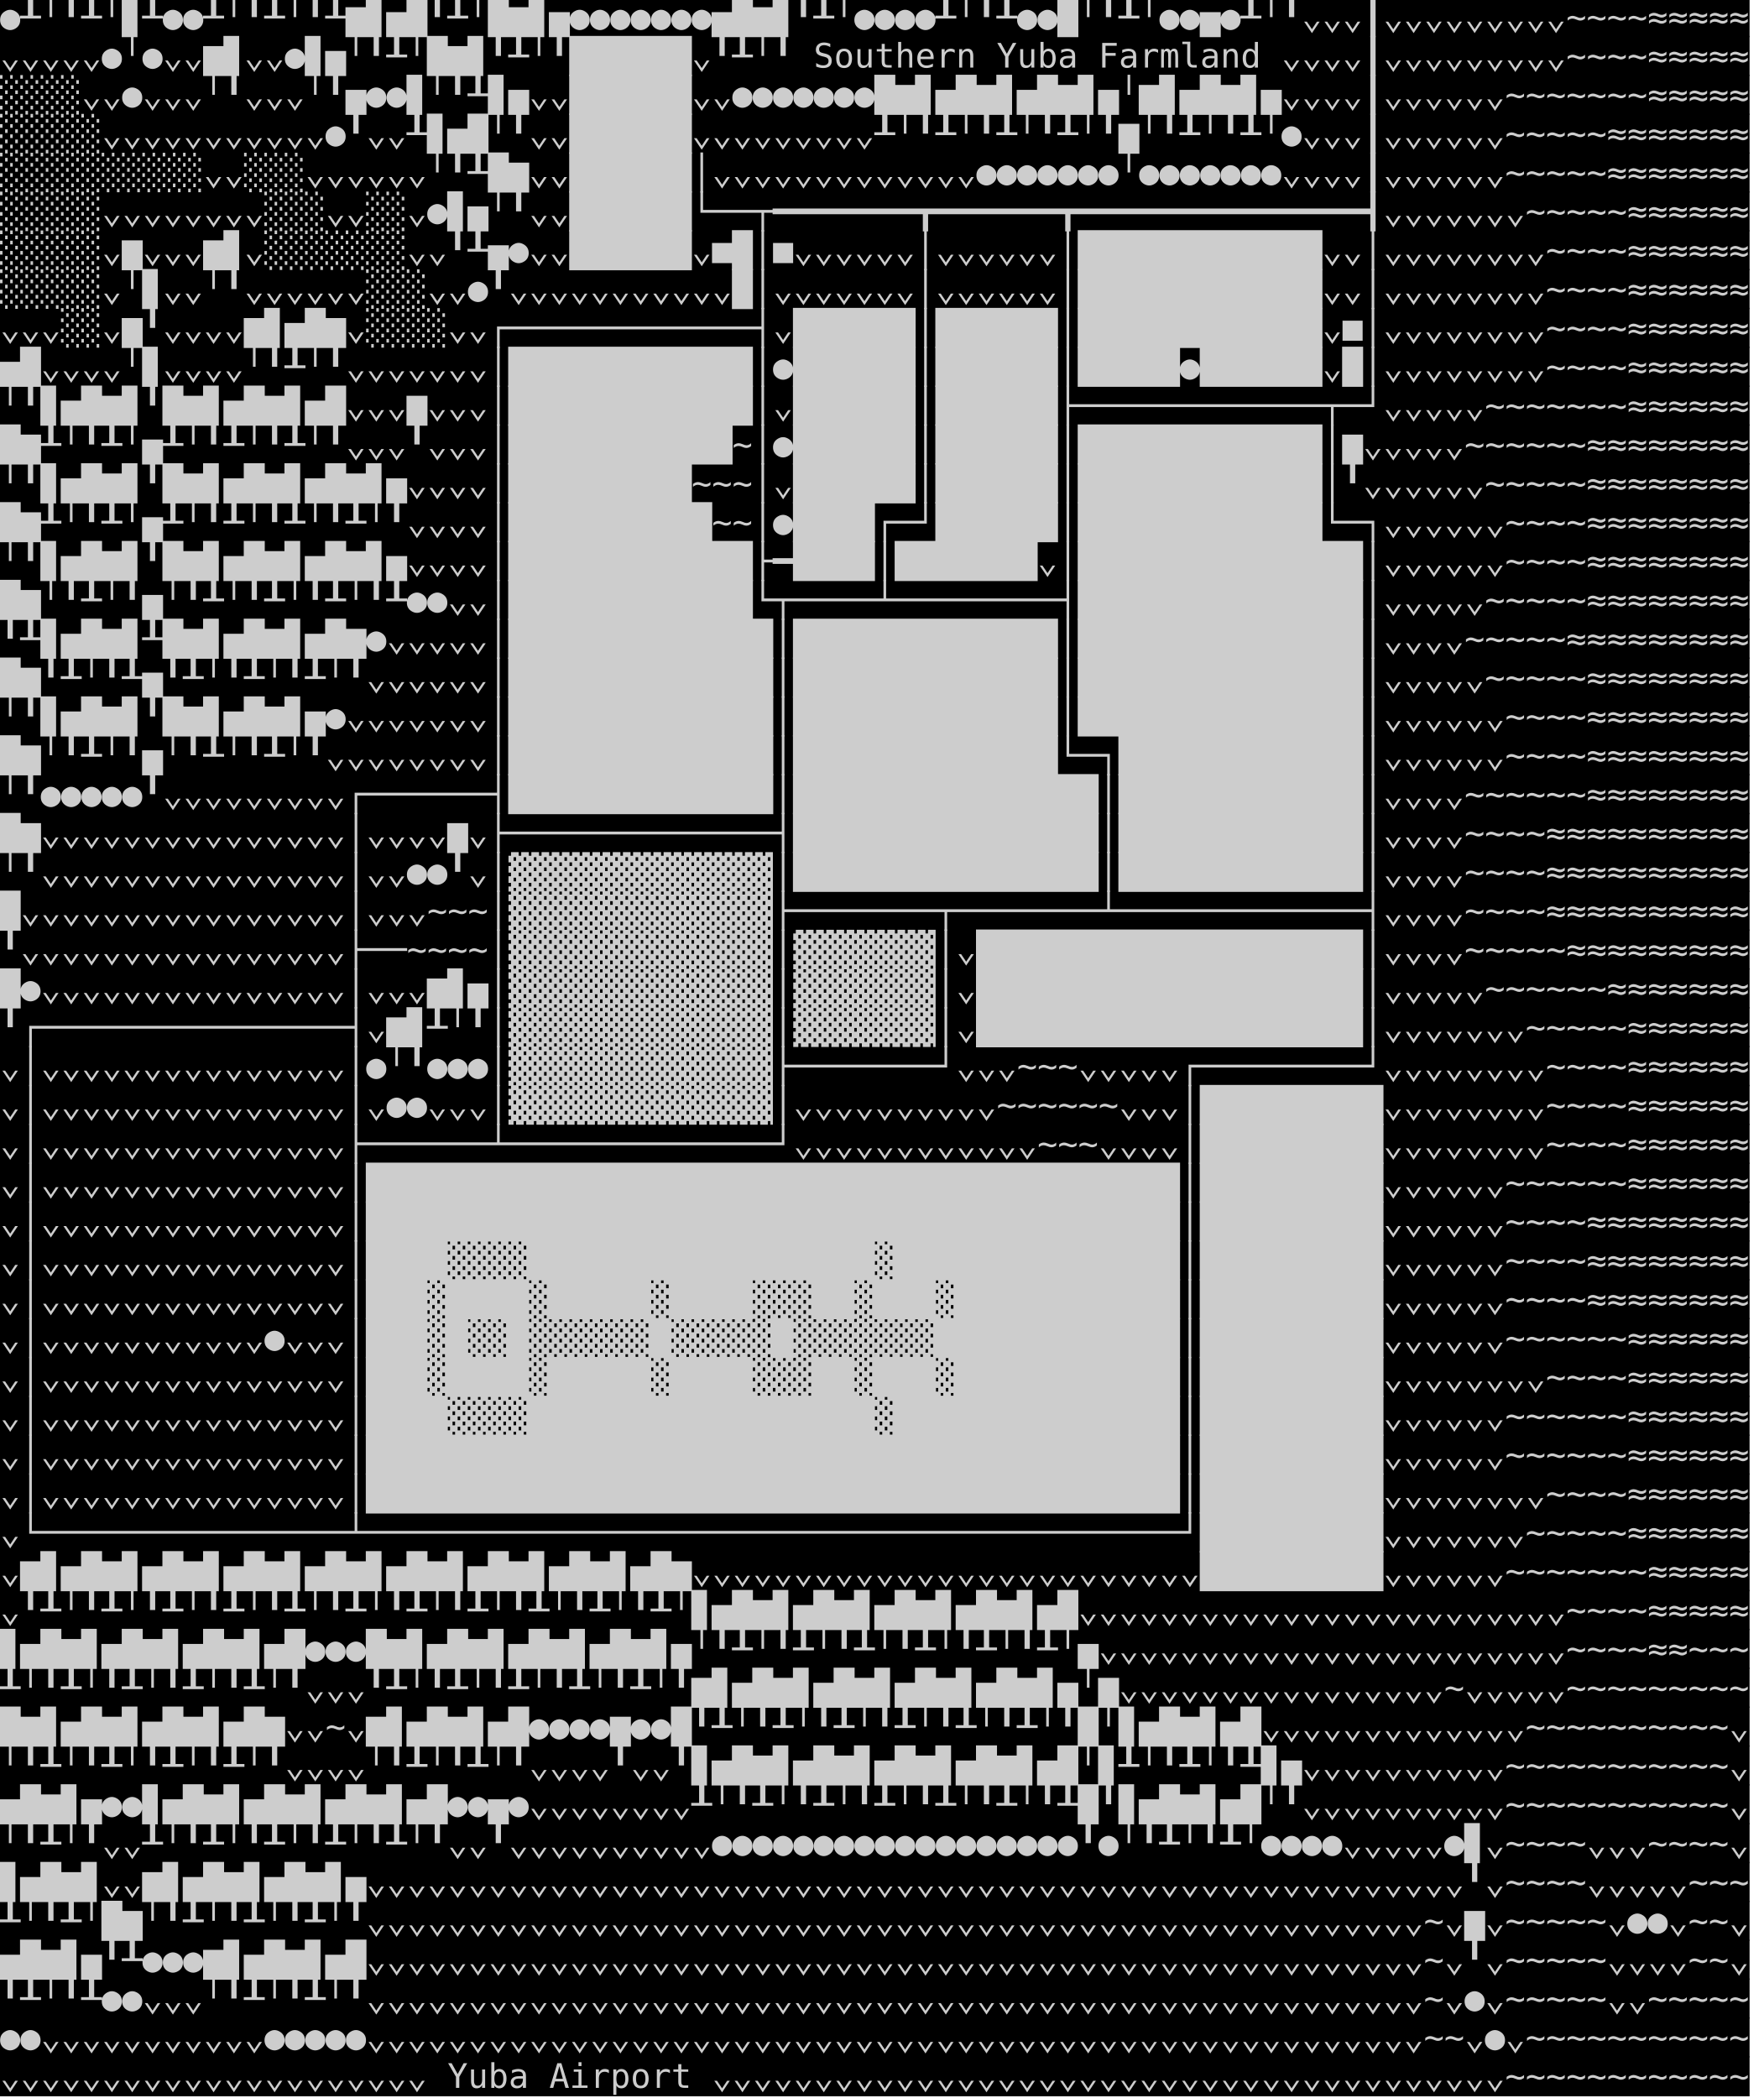
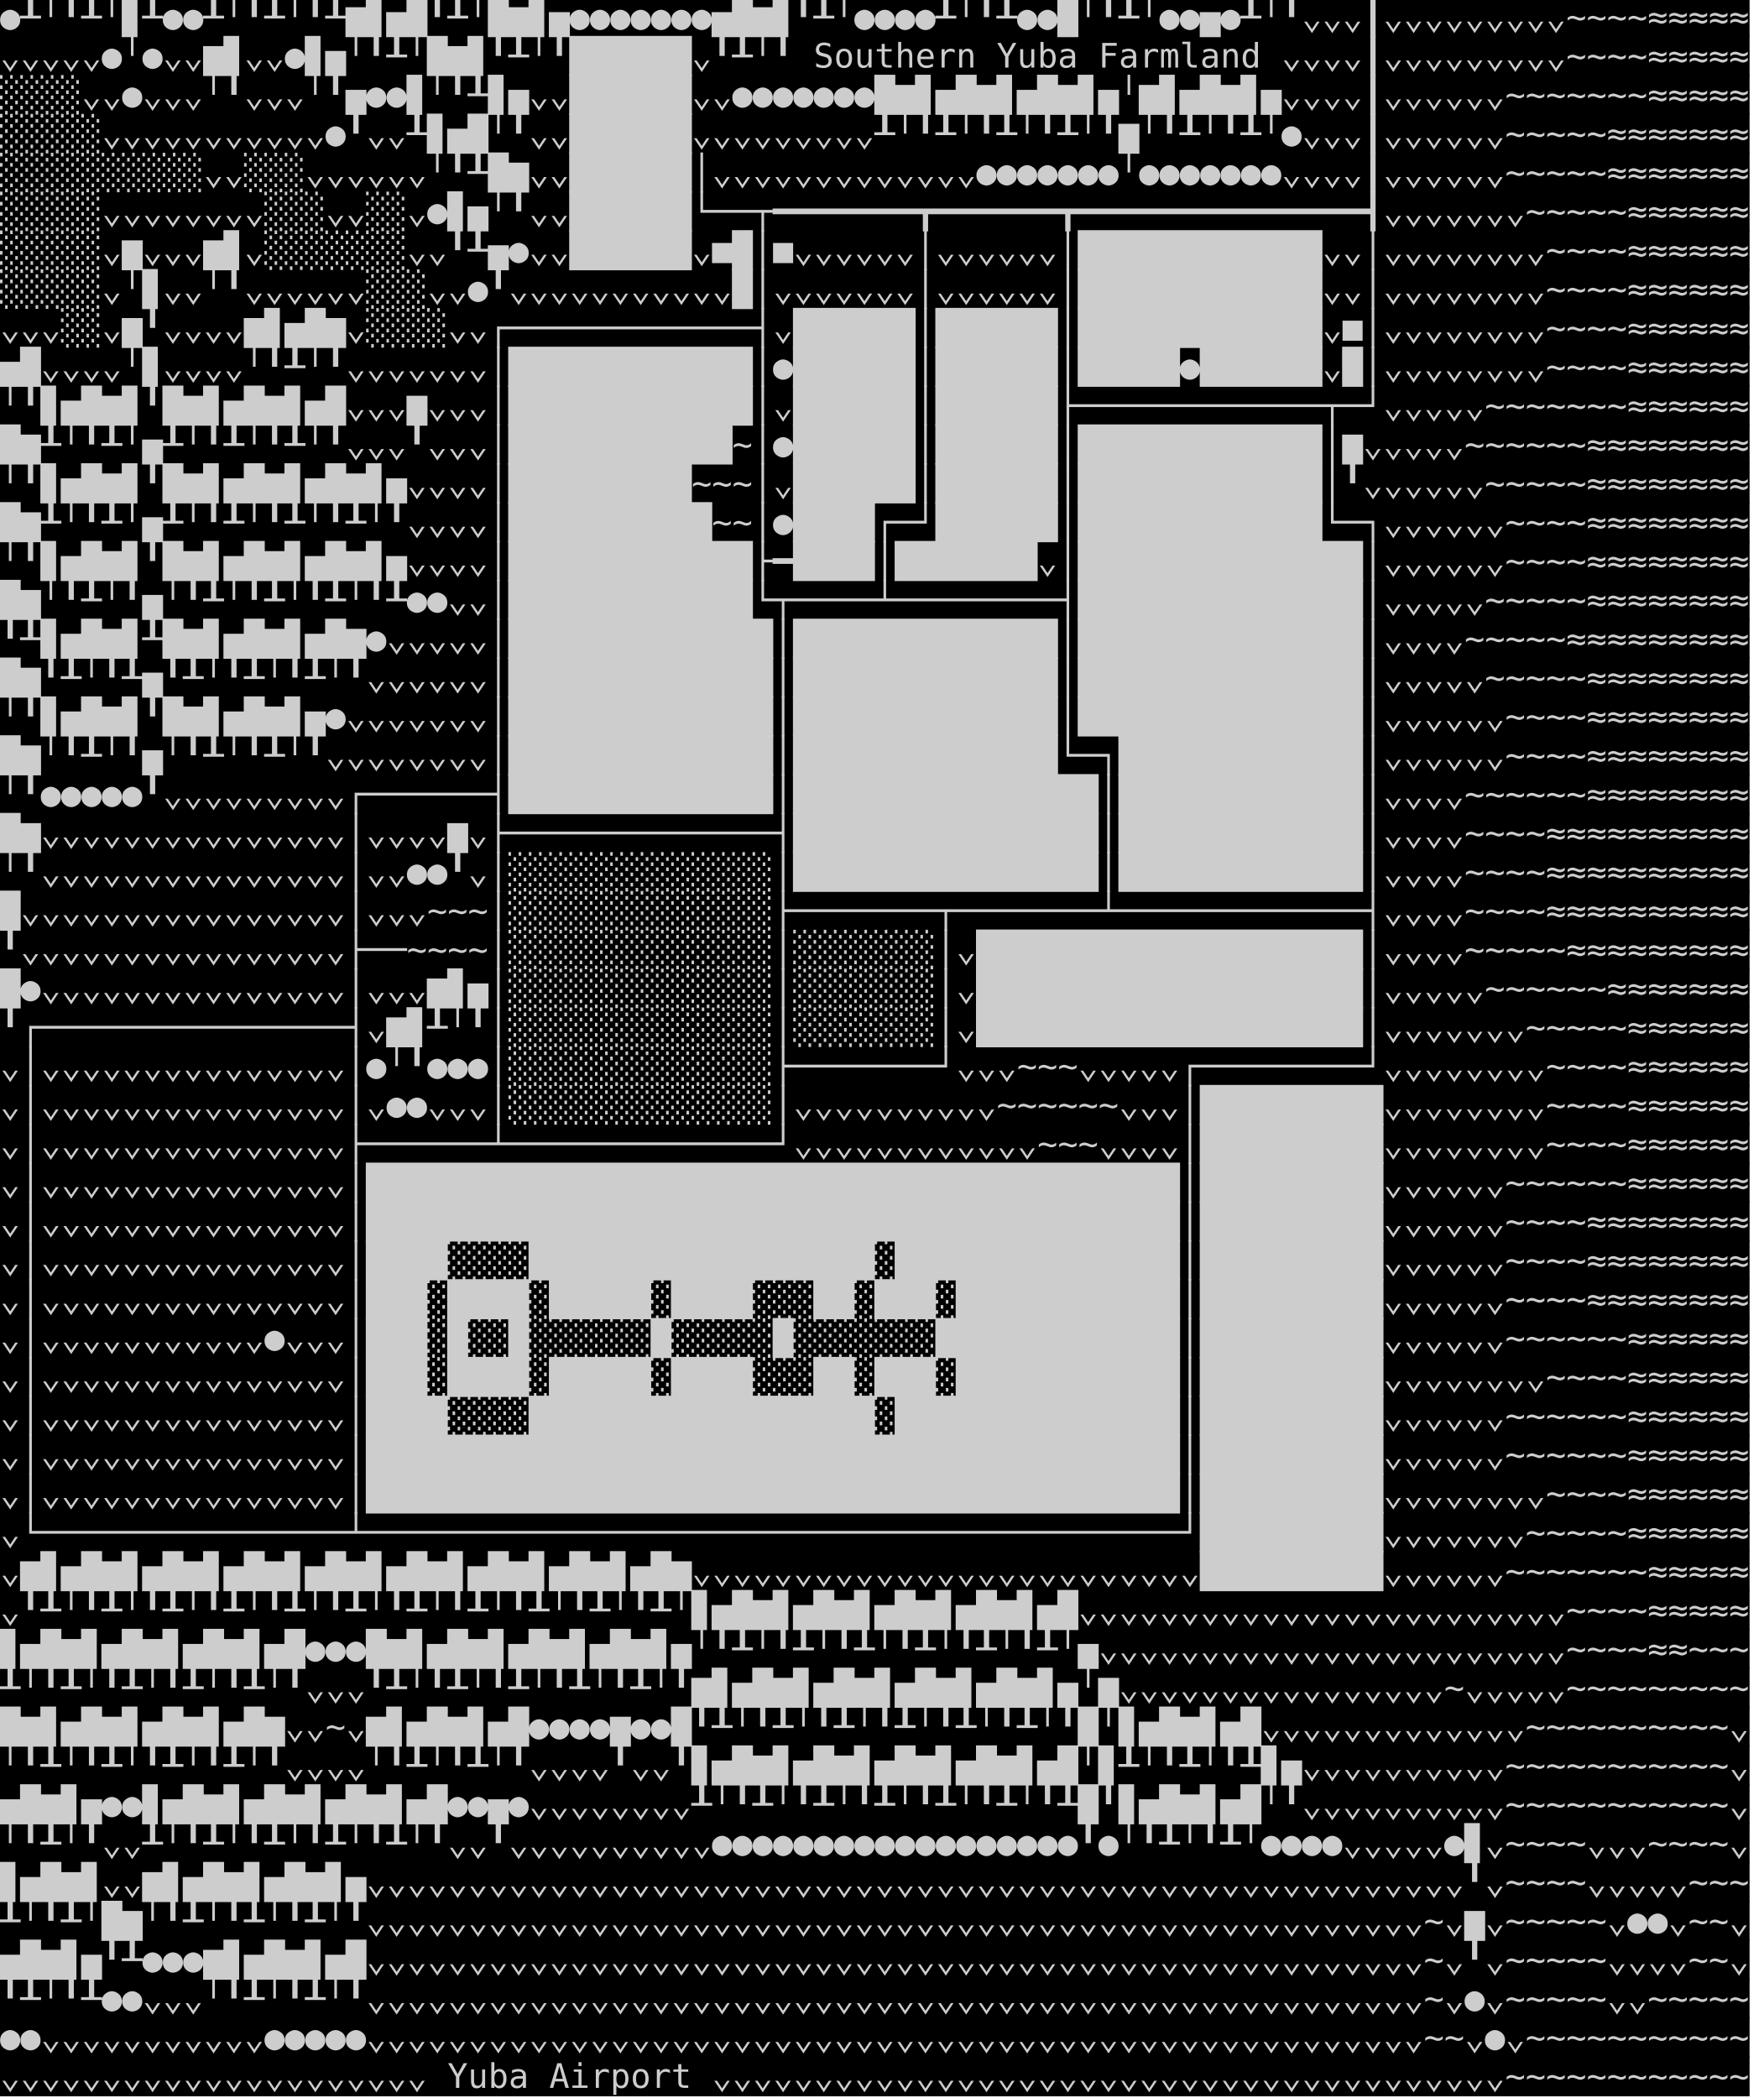
<svg xmlns="http://www.w3.org/2000/svg" version="1.1" width="522.0px" height="621.0px" viewBox="0 0 522.0 621.0" style="letter-spacing:0em;font-size:10px;font-family:'DejaVu Sans Mono';stroke:none">
  <text y="8.5" x="0.0" style="fill:#000000">██████████████████████████████████████████████████████████████████████████████████████</text>
█<text y="20.0" x="0.0" style="fill:#000000">██████████████████████████████████████████████████████████████████████████████████████</text>
█<text y="31.5" x="0.0" style="fill:#000000">██████████████████████████████████████████████████████████████████████████████████████</text>
█<text y="43.0" x="0.0" style="fill:#000000">██████████████████████████████████████████████████████████████████████████████████████</text>
█<text y="54.5" x="0.0" style="fill:#000000">██████████████████████████████████████████████████████████████████████████████████████</text>
█<text y="66.0" x="0.0" style="fill:#000000">██████████████████████████████████████████████████████████████████████████████████████</text>
█<text y="77.5" x="0.0" style="fill:#000000">██████████████████████████████████████████████████████████████████████████████████████</text>
█<text y="89.0" x="0.0" style="fill:#000000">██████████████████████████████████████████████████████████████████████████████████████</text>
█<text y="100.5" x="0.0" style="fill:#000000">██████████████████████████████████████████████████████████████████████████████████████</text>
█<text y="112.0" x="0.0" style="fill:#000000">██████████████████████████████████████████████████████████████████████████████████████</text>
█<text y="123.5" x="0.0" style="fill:#000000">██████████████████████████████████████████████████████████████████████████████████████</text>
█<text y="135.0" x="0.0" style="fill:#000000">██████████████████████████████████████████████████████████████████████████████████████</text>
█<text y="146.5" x="0.0" style="fill:#000000">██████████████████████████████████████████████████████████████████████████████████████</text>
█<text y="158.0" x="0.0" style="fill:#000000">██████████████████████████████████████████████████████████████████████████████████████</text>
█<text y="169.5" x="0.0" style="fill:#000000">██████████████████████████████████████████████████████████████████████████████████████</text>
█<text y="181.0" x="0.0" style="fill:#000000">██████████████████████████████████████████████████████████████████████████████████████</text>
█<text y="192.5" x="0.0" style="fill:#000000">██████████████████████████████████████████████████████████████████████████████████████</text>
█<text y="204.0" x="0.0" style="fill:#000000">██████████████████████████████████████████████████████████████████████████████████████</text>
█<text y="215.5" x="0.0" style="fill:#000000">██████████████████████████████████████████████████████████████████████████████████████</text>
█<text y="227.0" x="0.0" style="fill:#000000">██████████████████████████████████████████████████████████████████████████████████████</text>
█<text y="238.5" x="0.0" style="fill:#000000">██████████████████████████████████████████████████████████████████████████████████████</text>
█<text y="250.0" x="0.0" style="fill:#000000">██████████████████████████████████████████████████████████████████████████████████████</text>
█<text y="261.5" x="0.0" style="fill:#000000">██████████████████████████████████████████████████████████████████████████████████████</text>
█<text y="273.0" x="0.0" style="fill:#000000">██████████████████████████████████████████████████████████████████████████████████████</text>
█<text y="284.5" x="0.0" style="fill:#000000">██████████████████████████████████████████████████████████████████████████████████████</text>
█<text y="296.0" x="0.0" style="fill:#000000">██████████████████████████████████████████████████████████████████████████████████████</text>
█<text y="307.5" x="0.0" style="fill:#000000">██████████████████████████████████████████████████████████████████████████████████████</text>
█<text y="319.0" x="0.0" style="fill:#000000">██████████████████████████████████████████████████████████████████████████████████████</text>
█<text y="330.5" x="0.0" style="fill:#000000">██████████████████████████████████████████████████████████████████████████████████████</text>
█<text y="342.0" x="0.0" style="fill:#000000">██████████████████████████████████████████████████████████████████████████████████████</text>
█<text y="353.5" x="0.0" style="fill:#000000">██████████████████████████████████████████████████████████████████████████████████████</text>
█<text y="365.0" x="0.0" style="fill:#000000">██████████████████████████████████████████████████████████████████████████████████████</text>
█<text y="376.5" x="0.0" style="fill:#000000">██████████████████████████████████████████████████████████████████████████████████████</text>
█<text y="388.0" x="0.0" style="fill:#000000">██████████████████████████████████████████████████████████████████████████████████████</text>
█<text y="399.5" x="0.0" style="fill:#000000">██████████████████████████████████████████████████████████████████████████████████████</text>
█<text y="411.0" x="0.0" style="fill:#000000">██████████████████████████████████████████████████████████████████████████████████████</text>
█<text y="422.5" x="0.0" style="fill:#000000">██████████████████████████████████████████████████████████████████████████████████████</text>
█<text y="434.0" x="0.0" style="fill:#000000">██████████████████████████████████████████████████████████████████████████████████████</text>
█<text y="445.5" x="0.0" style="fill:#000000">██████████████████████████████████████████████████████████████████████████████████████</text>
█<text y="457.0" x="0.0" style="fill:#000000">██████████████████████████████████████████████████████████████████████████████████████</text>
█<text y="468.5" x="0.0" style="fill:#000000">██████████████████████████████████████████████████████████████████████████████████████</text>
█<text y="480.0" x="0.0" style="fill:#000000">██████████████████████████████████████████████████████████████████████████████████████</text>
█<text y="491.5" x="0.0" style="fill:#000000">██████████████████████████████████████████████████████████████████████████████████████</text>
█<text y="503.0" x="0.0" style="fill:#000000">██████████████████████████████████████████████████████████████████████████████████████</text>
█<text y="514.5" x="0.0" style="fill:#000000">██████████████████████████████████████████████████████████████████████████████████████</text>
█<text y="526.0" x="0.0" style="fill:#000000">██████████████████████████████████████████████████████████████████████████████████████</text>
█<text y="537.5" x="0.0" style="fill:#000000">██████████████████████████████████████████████████████████████████████████████████████</text>
█<text y="549.0" x="0.0" style="fill:#000000">██████████████████████████████████████████████████████████████████████████████████████</text>
█<text y="560.5" x="0.0" style="fill:#000000">██████████████████████████████████████████████████████████████████████████████████████</text>
█<text y="572.0" x="0.0" style="fill:#000000">██████████████████████████████████████████████████████████████████████████████████████</text>
█<text y="583.5" x="0.0" style="fill:#000000">██████████████████████████████████████████████████████████████████████████████████████</text>
█<text y="595.0" x="0.0" style="fill:#000000">██████████████████████████████████████████████████████████████████████████████████████</text>
█<text y="606.5" x="0.0" style="fill:#000000">██████████████████████████████████████████████████████████████████████████████████████</text>
█<text y="618.0" x="0.0" style="fill:#000000">██████████████████████████████████████████████████████████████████████████████████████</text>
█<text y="8.5" x="0.0" style="fill:#cdcdcd">●┸╵╹┸╵▊┸●●┸╵╹┸╵╹┸▆▊▅█╹┸╵█▆▊▅●●●●●●●▅█▆▊╹┸╵●●●●┸╵╹┸●●█╵╹┸╵●●▅●┸╵╹⌄⌄⌄┃⌄⌄⌄⌄⌄⌄⌄⌄⌄~~~~≈≈≈≈≈</text>
≈<text y="20.0" x="0.0" style="fill:#cdcdcd">⌄⌄⌄⌄⌄●╵●⌄⌄▆▊⌄⌄●▊▅╵╹┸╵█▆▊╹┸╵╹██████⌄╹┸╵╹ Southern Yuba Farmland ⌄⌄⌄⌄┃⌄⌄⌄⌄⌄⌄⌄⌄⌄~~~~≈≈≈≈≈</text>
≈<text y="31.5" x="0.0" style="fill:#cdcdcd">░░░░⌄⌄●⌄⌄⌄╵╹⌄⌄⌄╵╹▅●●▊╵╹┸▊▅⌄⌄██████⌄⌄●●●●●●●█▆▊▅█▆▊▅█▆▊▅╵▆▊▅█▆▊▅⌄⌄⌄⌄┃⌄⌄⌄⌄⌄⌄~~~~~~~≈≈≈≈≈</text>
≈<text y="43.0" x="0.0" style="fill:#cdcdcd">░░░░░⌄⌄⌄⌄⌄⌄⌄⌄⌄⌄⌄●╹⌄⌄┸▊▅█╵╹⌄⌄██████⌄⌄⌄⌄⌄⌄⌄⌄⌄┸╵╹┸╵╹┸╵╹┸╵╹▆╵╹┸╵╹┸╵●⌄⌄⌄┃⌄⌄⌄⌄⌄⌄~~~~~≈≈≈≈≈≈≈</text>
≈<text y="54.5" x="0.0" style="fill:#cdcdcd">░░░░░░░░░░⌄⌄░░░⌄⌄⌄⌄⌄⌄╵╹┸█▆⌄⌄██████│⌄⌄⌄⌄⌄⌄⌄⌄⌄⌄⌄⌄⌄●●●●●●●╵●●●●●●●⌄⌄⌄⌄┃⌄⌄⌄⌄⌄⌄~~~~~≈≈≈≈≈≈≈</text>
≈<text y="66.0" x="0.0" style="fill:#cdcdcd">░░░░░⌄⌄⌄⌄⌄⌄⌄⌄░░░⌄⌄░░⌄●▊▅╵╹⌄⌄██████└──┬━━━━━━━┳━━━━━━┳━━━━━━━━━━━━━━┫⌄⌄⌄⌄⌄⌄⌄~~~~~≈≈≈≈≈≈</text>
≈<text y="77.5" x="0.0" style="fill:#cdcdcd">░░░░░⌄▆⌄⌄⌄▆▊⌄░░░░░░░⌄⌄╹┸▅●⌄⌄██████⌄■█│■⌄⌄⌄⌄⌄⌄│⌄⌄⌄⌄⌄⌄│████████████⌄⌄│⌄⌄⌄⌄⌄⌄⌄⌄~~~~≈≈≈≈≈≈</text>
≈<text y="89.0" x="0.0" style="fill:#cdcdcd">░░░░░⌄╵▊⌄⌄╵╹⌄⌄⌄⌄⌄⌄░░░⌄⌄●╹⌄⌄⌄⌄⌄⌄⌄⌄⌄⌄⌄█│⌄⌄⌄⌄⌄⌄⌄│⌄⌄⌄⌄⌄⌄│████████████⌄⌄│⌄⌄⌄⌄⌄⌄⌄⌄~~~~≈≈≈≈≈≈</text>
≈<text y="100.5" x="0.0" style="fill:#cdcdcd">⌄⌄⌄░░⌄▆╹⌄⌄⌄⌄▆▊▅█▆⌄░░░░⌄⌄┌────────────┤⌄██████│██████│████████████⌄■│⌄⌄⌄⌄⌄⌄⌄⌄~~~~≈≈≈≈≈≈</text>
≈<text y="112.0" x="0.0" style="fill:#cdcdcd">▅█⌄⌄⌄⌄╵▊⌄⌄⌄⌄╵╹┸╵╹⌄⌄⌄⌄⌄⌄⌄│████████████│●██████│██████│█████●██████⌄█│⌄⌄⌄⌄⌄⌄⌄⌄~~~~≈≈≈≈≈≈</text>
≈<text y="123.5" x="0.0" style="fill:#cdcdcd">╵╹▊▅█▆▊╹█▆▊▅█▆▊▅█⌄⌄⌄▆⌄⌄⌄│████████████│⌄██████│██████├────────────┬─┘⌄⌄⌄⌄⌄~~~~~~~≈≈≈≈≈≈</text>
≈<text y="135.0" x="0.0" style="fill:#cdcdcd">█▆┸╵╹┸╵▅┸╵╹┸╵╹┸╵╹⌄⌄⌄╹⌄⌄⌄│███████████~│●██████│██████│████████████│▆⌄⌄⌄⌄⌄~~~~~~≈≈≈≈≈≈≈≈</text>
≈<text y="146.5" x="0.0" style="fill:#cdcdcd">╵╹▊▅█▆▊╹█▆▊▅█▆▊▅█▆▊▅⌄⌄⌄⌄│█████████~~~│⌄██████│██████│████████████│╹⌄⌄⌄⌄⌄⌄~~~~~≈≈≈≈≈≈≈≈</text>
≈<text y="158.0" x="0.0" style="fill:#cdcdcd">█▆┸╵╹┸╵▅┸╵╹┸╵╹┸╵╹┸╵╹⌄⌄⌄⌄│██████████~~│●████┌─┘██████│████████████└─┐⌄⌄⌄⌄⌄⌄~~~~≈≈≈≈≈≈≈≈</text>
≈<text y="169.5" x="0.0" style="fill:#cdcdcd">╵╹▊▅█▆▊╹█▆▊▅█▆▊▅█▆▊▅⌄⌄⌄⌄│████████████├━████│███████⌄│██████████████│⌄⌄⌄⌄⌄⌄~~~~≈≈≈≈≈≈≈≈</text>
≈<text y="181.0" x="0.0" style="fill:#cdcdcd">█▆╵╹┸╵╹▅╵╹┸╵╹┸╵╹┸╵╹┸●●⌄⌄│████████████└┬────┴────────┤██████████████│⌄⌄⌄⌄⌄~~~~~≈≈≈≈≈≈≈≈</text>
≈<text y="192.5" x="0.0" style="fill:#cdcdcd">╹┸▊▅█▆▊┸█▆▊▅█▆▊▅█▆●⌄⌄⌄⌄⌄│█████████████│█████████████│██████████████│⌄⌄⌄⌄~~~~~≈≈≈≈≈≈≈≈≈</text>
≈<text y="204.0" x="0.0" style="fill:#cdcdcd">█▆╹┸╵╹┸▅╹┸╵╹┸╵╹┸╵╹⌄⌄⌄⌄⌄⌄│█████████████│█████████████│██████████████│⌄⌄⌄⌄⌄~~~~~≈≈≈≈≈≈≈≈</text>
≈<text y="215.5" x="0.0" style="fill:#cdcdcd">╵╹▊▅█▆▊╹█▆▊▅█▆▊▅●⌄⌄⌄⌄⌄⌄⌄│█████████████│█████████████│██████████████│⌄⌄⌄⌄⌄⌄~~~~≈≈≈≈≈≈≈≈</text>
≈<text y="227.0" x="0.0" style="fill:#cdcdcd">█▆╵╹┸╵╹▅╵╹┸╵╹┸╵╹⌄⌄⌄⌄⌄⌄⌄⌄│█████████████│█████████████└─┐████████████│⌄⌄⌄⌄⌄⌄~~~~≈≈≈≈≈≈≈≈</text>
≈<text y="238.5" x="0.0" style="fill:#cdcdcd">╵╹●●●●●╹⌄⌄⌄⌄⌄⌄⌄⌄⌄┌──────┤█████████████│███████████████│████████████│⌄⌄⌄⌄~~~~~~≈≈≈≈≈≈≈≈</text>
≈<text y="250.0" x="0.0" style="fill:#cdcdcd">█▆⌄⌄⌄⌄⌄⌄⌄⌄⌄⌄⌄⌄⌄⌄⌄│⌄⌄⌄⌄▆⌄├─────────────┤███████████████│████████████│⌄⌄⌄⌄~~~~≈≈≈≈≈≈≈≈≈≈</text>
- ≈<text y="261.5" x="0.0" style="fill:#cdcdcd">╵╹⌄⌄⌄⌄⌄⌄⌄⌄⌄⌄⌄⌄⌄⌄⌄│⌄⌄●●╹⌄│▓▓▓▓▓▓▓▓▓▓▓▓▓│███████████████│████████████│⌄⌄⌄⌄~~~~≈≈≈≈≈≈≈≈≈≈</text>
- ≈<text y="273.0" x="0.0" style="fill:#cdcdcd">█⌄⌄⌄⌄⌄⌄⌄⌄⌄⌄⌄⌄⌄⌄⌄⌄│⌄⌄⌄~~~│▓▓▓▓▓▓▓▓▓▓▓▓▓├───────┬───────┴────────────┤⌄⌄⌄⌄~~~~≈≈≈≈≈≈≈≈≈≈</text>
- ≈<text y="284.5" x="0.0" style="fill:#cdcdcd">╹⌄⌄⌄⌄⌄⌄⌄⌄⌄⌄⌄⌄⌄⌄⌄⌄├──~~~~│▓▓▓▓▓▓▓▓▓▓▓▓▓│▓▓▓▓▓▓▓│⌄███████████████████│⌄⌄⌄⌄~~~~~≈≈≈≈≈≈≈≈≈</text>
- ≈<text y="296.0" x="0.0" style="fill:#cdcdcd">█●⌄⌄⌄⌄⌄⌄⌄⌄⌄⌄⌄⌄⌄⌄⌄│⌄⌄⌄▆▊▅│▓▓▓▓▓▓▓▓▓▓▓▓▓│▓▓▓▓▓▓▓│⌄███████████████████│⌄⌄⌄⌄⌄~~~~~~≈≈≈≈≈≈≈</text>
- ≈<text y="307.5" x="0.0" style="fill:#cdcdcd">╹┌───────────────┤⌄▆▊┸╵╹│▓▓▓▓▓▓▓▓▓▓▓▓▓│▓▓▓▓▓▓▓│⌄███████████████████│⌄⌄⌄⌄⌄⌄⌄~~~~~≈≈≈≈≈≈</text>
- ≈<text y="319.0" x="0.0" style="fill:#cdcdcd">⌄│⌄⌄⌄⌄⌄⌄⌄⌄⌄⌄⌄⌄⌄⌄⌄│●╵╹●●●│▓▓▓▓▓▓▓▓▓▓▓▓▓├───────┘⌄⌄⌄~~~⌄⌄⌄⌄⌄┌────────┘⌄⌄⌄⌄⌄⌄⌄⌄~~~~≈≈≈≈≈≈</text>
- ≈<text y="330.5" x="0.0" style="fill:#cdcdcd">⌄│⌄⌄⌄⌄⌄⌄⌄⌄⌄⌄⌄⌄⌄⌄⌄│⌄●●⌄⌄⌄│▓▓▓▓▓▓▓▓▓▓▓▓▓│⌄⌄⌄⌄⌄⌄⌄⌄⌄⌄~~~~~~⌄⌄⌄│█████████⌄⌄⌄⌄⌄⌄⌄⌄~~~~≈≈≈≈≈≈</text>
+ ≈<text y="261.5" x="0.0" style="fill:#cdcdcd">╵╹⌄⌄⌄⌄⌄⌄⌄⌄⌄⌄⌄⌄⌄⌄⌄│⌄⌄●●╹⌄│░░░░░░░░░░░░░│███████████████│████████████│⌄⌄⌄⌄~~~~≈≈≈≈≈≈≈≈≈≈</text>
+ ≈<text y="273.0" x="0.0" style="fill:#cdcdcd">█⌄⌄⌄⌄⌄⌄⌄⌄⌄⌄⌄⌄⌄⌄⌄⌄│⌄⌄⌄~~~│░░░░░░░░░░░░░├───────┬───────┴────────────┤⌄⌄⌄⌄~~~~≈≈≈≈≈≈≈≈≈≈</text>
+ ≈<text y="284.5" x="0.0" style="fill:#cdcdcd">╹⌄⌄⌄⌄⌄⌄⌄⌄⌄⌄⌄⌄⌄⌄⌄⌄├──~~~~│░░░░░░░░░░░░░│░░░░░░░│⌄███████████████████│⌄⌄⌄⌄~~~~~≈≈≈≈≈≈≈≈≈</text>
+ ≈<text y="296.0" x="0.0" style="fill:#cdcdcd">█●⌄⌄⌄⌄⌄⌄⌄⌄⌄⌄⌄⌄⌄⌄⌄│⌄⌄⌄▆▊▅│░░░░░░░░░░░░░│░░░░░░░│⌄███████████████████│⌄⌄⌄⌄⌄~~~~~~≈≈≈≈≈≈≈</text>
+ ≈<text y="307.5" x="0.0" style="fill:#cdcdcd">╹┌───────────────┤⌄▆▊┸╵╹│░░░░░░░░░░░░░│░░░░░░░│⌄███████████████████│⌄⌄⌄⌄⌄⌄⌄~~~~~≈≈≈≈≈≈</text>
+ ≈<text y="319.0" x="0.0" style="fill:#cdcdcd">⌄│⌄⌄⌄⌄⌄⌄⌄⌄⌄⌄⌄⌄⌄⌄⌄│●╵╹●●●│░░░░░░░░░░░░░├───────┘⌄⌄⌄~~~⌄⌄⌄⌄⌄┌────────┘⌄⌄⌄⌄⌄⌄⌄⌄~~~~≈≈≈≈≈≈</text>
+ ≈<text y="330.5" x="0.0" style="fill:#cdcdcd">⌄│⌄⌄⌄⌄⌄⌄⌄⌄⌄⌄⌄⌄⌄⌄⌄│⌄●●⌄⌄⌄│░░░░░░░░░░░░░│⌄⌄⌄⌄⌄⌄⌄⌄⌄⌄~~~~~~⌄⌄⌄│█████████⌄⌄⌄⌄⌄⌄⌄⌄~~~~≈≈≈≈≈≈</text>
≈<text y="342.0" x="0.0" style="fill:#cdcdcd">⌄│⌄⌄⌄⌄⌄⌄⌄⌄⌄⌄⌄⌄⌄⌄⌄├──────┴─────────────┘⌄⌄⌄⌄⌄⌄⌄⌄⌄⌄⌄⌄~~~⌄⌄⌄⌄│█████████⌄⌄⌄⌄⌄⌄⌄⌄~~~~≈≈≈≈≈≈</text>
≈<text y="353.5" x="0.0" style="fill:#cdcdcd">⌄│⌄⌄⌄⌄⌄⌄⌄⌄⌄⌄⌄⌄⌄⌄⌄│████████████████████████████████████████│█████████⌄⌄⌄⌄⌄⌄~~~~~~≈≈≈≈≈≈</text>
≈<text y="365.0" x="0.0" style="fill:#cdcdcd">⌄│⌄⌄⌄⌄⌄⌄⌄⌄⌄⌄⌄⌄⌄⌄⌄│████████████████████████████████████████│█████████⌄⌄⌄⌄⌄⌄~~~~≈≈≈≈≈≈≈≈</text>
- ≈<text y="376.5" x="0.0" style="fill:#cdcdcd">⌄│⌄⌄⌄⌄⌄⌄⌄⌄⌄⌄⌄⌄⌄⌄⌄│████▓▓▓▓█████████████████▓██████████████│█████████⌄⌄⌄⌄⌄⌄~~~~≈≈≈≈≈≈≈≈</text>
- ≈<text y="388.0" x="0.0" style="fill:#cdcdcd">⌄│⌄⌄⌄⌄⌄⌄⌄⌄⌄⌄⌄⌄⌄⌄⌄│███▓████▓█████▓████▓▓▓██▓███▓███████████│█████████⌄⌄⌄⌄⌄⌄~~~~≈≈≈≈≈≈≈≈</text>
- ≈<text y="399.5" x="0.0" style="fill:#cdcdcd">⌄│⌄⌄⌄⌄⌄⌄⌄⌄⌄⌄⌄●⌄⌄⌄│███▓█▓▓█▓▓▓▓▓▓█▓▓▓▓▓█▓▓▓▓▓▓▓████████████│█████████⌄⌄⌄⌄⌄⌄~~~~~~≈≈≈≈≈≈</text>
- ≈<text y="411.0" x="0.0" style="fill:#cdcdcd">⌄│⌄⌄⌄⌄⌄⌄⌄⌄⌄⌄⌄⌄⌄⌄⌄│███▓████▓█████▓████▓▓▓██▓███▓███████████│█████████⌄⌄⌄⌄⌄⌄⌄⌄~~~~≈≈≈≈≈≈</text>
- ≈<text y="422.5" x="0.0" style="fill:#cdcdcd">⌄│⌄⌄⌄⌄⌄⌄⌄⌄⌄⌄⌄⌄⌄⌄⌄│████▓▓▓▓█████████████████▓██████████████│█████████⌄⌄⌄⌄⌄⌄~~~~~~≈≈≈≈≈≈</text>
+ ≈<text y="376.5" x="0.0" style="fill:#cdcdcd">⌄│⌄⌄⌄⌄⌄⌄⌄⌄⌄⌄⌄⌄⌄⌄⌄│████░░░░█████████████████░██████████████│█████████⌄⌄⌄⌄⌄⌄~~~~≈≈≈≈≈≈≈≈</text>
+ ≈<text y="388.0" x="0.0" style="fill:#cdcdcd">⌄│⌄⌄⌄⌄⌄⌄⌄⌄⌄⌄⌄⌄⌄⌄⌄│███░████░█████░████░░░██░███░███████████│█████████⌄⌄⌄⌄⌄⌄~~~~≈≈≈≈≈≈≈≈</text>
+ ≈<text y="399.5" x="0.0" style="fill:#cdcdcd">⌄│⌄⌄⌄⌄⌄⌄⌄⌄⌄⌄⌄●⌄⌄⌄│███░█░░█░░░░░░█░░░░░█░░░░░░░████████████│█████████⌄⌄⌄⌄⌄⌄~~~~~~≈≈≈≈≈≈</text>
+ ≈<text y="411.0" x="0.0" style="fill:#cdcdcd">⌄│⌄⌄⌄⌄⌄⌄⌄⌄⌄⌄⌄⌄⌄⌄⌄│███░████░█████░████░░░██░███░███████████│█████████⌄⌄⌄⌄⌄⌄⌄⌄~~~~≈≈≈≈≈≈</text>
+ ≈<text y="422.5" x="0.0" style="fill:#cdcdcd">⌄│⌄⌄⌄⌄⌄⌄⌄⌄⌄⌄⌄⌄⌄⌄⌄│████░░░░█████████████████░██████████████│█████████⌄⌄⌄⌄⌄⌄~~~~~~≈≈≈≈≈≈</text>
≈<text y="434.0" x="0.0" style="fill:#cdcdcd">⌄│⌄⌄⌄⌄⌄⌄⌄⌄⌄⌄⌄⌄⌄⌄⌄│████████████████████████████████████████│█████████⌄⌄⌄⌄⌄⌄~~~~~~≈≈≈≈≈≈</text>
≈<text y="445.5" x="0.0" style="fill:#cdcdcd">⌄│⌄⌄⌄⌄⌄⌄⌄⌄⌄⌄⌄⌄⌄⌄⌄│████████████████████████████████████████│█████████⌄⌄⌄⌄⌄⌄⌄⌄~~~~≈≈≈≈≈≈</text>
≈<text y="457.0" x="0.0" style="fill:#cdcdcd">⌄└───────────────┴────────────────────────────────────────┘█████████⌄⌄⌄⌄⌄⌄⌄~~~~~≈≈≈≈≈≈</text>
≈<text y="468.5" x="0.0" style="fill:#cdcdcd">⌄▆▊▅█▆▊▅█▆▊▅█▆▊▅█▆▊▅█▆▊▅█▆▊▅█▆▊▅█▆⌄⌄⌄⌄⌄⌄⌄⌄⌄⌄⌄⌄⌄⌄⌄⌄⌄⌄⌄⌄⌄⌄⌄⌄⌄█████████⌄⌄⌄⌄⌄⌄~~~~~~~≈≈≈≈≈</text>
≈<text y="480.0" x="0.0" style="fill:#cdcdcd">⌄╹┸╵╹┸╵╹┸╵╹┸╵╹┸╵╹┸╵╹┸╵╹┸╵╹┸╵╹┸╵╹┸╵▊▅█▆▊▅█▆▊▅█▆▊▅█▆▊▅█⌄⌄⌄⌄⌄⌄⌄⌄⌄⌄⌄⌄⌄⌄⌄⌄⌄⌄⌄⌄⌄⌄⌄⌄~~~~≈≈≈≈≈</text>
≈<text y="491.5" x="0.0" style="fill:#cdcdcd">▊▅█▆▊▅█▆▊▅█▆▊▅█●●●█▆▊▅█▆▊▅█▆▊▅█▆▊▅╵╹┸╵╹┸╵╹┸╵╹┸╵╹┸╵╹┸╵▅⌄⌄⌄⌄⌄⌄⌄⌄⌄⌄⌄⌄⌄⌄⌄⌄⌄⌄⌄⌄⌄⌄⌄~~~~≈≈~~~</text>
~<text y="503.0" x="0.0" style="fill:#cdcdcd">┸╵╹┸╵╹┸╵╹┸╵╹┸╵╹⌄⌄⌄╹┸╵╹┸╵╹┸╵╹┸╵╹┸╵╹▆▊▅█▆▊▅█▆▊▅█▆▊▅█▆▊▅╵▆⌄⌄⌄⌄⌄⌄⌄⌄⌄⌄⌄⌄⌄⌄⌄⌄~⌄⌄⌄⌄⌄~~~~~~~~~</text>
~<text y="514.5" x="0.0" style="fill:#cdcdcd">█▆▊▅█▆▊▅█▆▊▅█▆⌄⌄~⌄▆▊▅█▆▊▅█●●●●▆●●█╹┸╵╹┸╵╹┸╵╹┸╵╹┸╵╹┸╵╹█╵▊▅█▆▊▅█⌄⌄⌄⌄⌄⌄⌄⌄⌄⌄⌄⌄⌄~~~~~~~~~~⌄</text>
~<text y="526.0" x="0.0" style="fill:#cdcdcd">╵╹┸╵╹┸╵╹┸╵╹┸╵╹⌄⌄⌄⌄╵╹┸╵╹┸╵╹⌄⌄⌄⌄╹⌄⌄╹▊▅█▆▊▅█▆▊▅█▆▊▅█▆▊▅█╵▊┸╵╹┸╵╹┸▊▅⌄⌄⌄⌄⌄⌄⌄⌄⌄⌄~~~~~~~~~~~⌄</text>
~<text y="537.5" x="0.0" style="fill:#cdcdcd">▅█▆▊▅●●▊▅█▆▊▅█▆▊▅█▆▊▅█●●▅●⌄⌄⌄⌄⌄⌄⌄⌄┸╵╹┸╵╹┸╵╹┸╵╹┸╵╹┸╵╹┸█╹▊▅█▆▊▅█╵╹⌄⌄⌄⌄⌄⌄⌄⌄⌄⌄~~~~~~~~~~~⌄</text>
~<text y="549.0" x="0.0" style="fill:#cdcdcd">╵╹┸╵╹⌄⌄┸╵╹┸╵╹┸╵╹┸╵╹┸╵╹⌄⌄╹⌄⌄⌄⌄⌄⌄⌄⌄⌄⌄●●●●●●●●●●●●●●●●●●╹●╵╹┸╵╹┸╵●●●●⌄⌄⌄⌄⌄●▊⌄~~~~⌄⌄⌄~~~~⌄</text>
~<text y="560.5" x="0.0" style="fill:#cdcdcd">▊▅█▆▊⌄⌄▆▊▅█▆▊▅█▆▊▅⌄⌄⌄⌄⌄⌄⌄⌄⌄⌄⌄⌄⌄⌄⌄⌄⌄⌄⌄⌄⌄⌄⌄⌄⌄⌄⌄⌄⌄⌄⌄⌄⌄⌄⌄⌄⌄⌄⌄⌄⌄⌄⌄⌄⌄⌄⌄⌄⌄⌄⌄⌄⌄⌄╹⌄~~~~⌄⌄⌄⌄⌄~~~</text>
~<text y="572.0" x="0.0" style="fill:#cdcdcd">┸╵╹┸╵█▆╵╹┸╵╹┸╵╹┸╵╹⌄⌄⌄⌄⌄⌄⌄⌄⌄⌄⌄⌄⌄⌄⌄⌄⌄⌄⌄⌄⌄⌄⌄⌄⌄⌄⌄⌄⌄⌄⌄⌄⌄⌄⌄⌄⌄⌄⌄⌄⌄⌄⌄⌄⌄⌄⌄⌄⌄⌄⌄⌄~⌄▆⌄~~~~~⌄●●⌄~~⌄</text>
~<text y="583.5" x="0.0" style="fill:#cdcdcd">▅█▆▊▅╹┸●●●▆▊▅█▆▊▅█⌄⌄⌄⌄⌄⌄⌄⌄⌄⌄⌄⌄⌄⌄⌄⌄⌄⌄⌄⌄⌄⌄⌄⌄⌄⌄⌄⌄⌄⌄⌄⌄⌄⌄⌄⌄⌄⌄⌄⌄⌄⌄⌄⌄⌄⌄⌄⌄⌄⌄⌄⌄~⌄╹⌄~~~~~⌄⌄⌄⌄~~⌄</text>
~<text y="595.0" x="0.0" style="fill:#cdcdcd">╹┸╵╹┸●●⌄⌄⌄╵╹┸╵╹┸╵╹⌄⌄⌄⌄⌄⌄⌄⌄⌄⌄⌄⌄⌄⌄⌄⌄⌄⌄⌄⌄⌄⌄⌄⌄⌄⌄⌄⌄⌄⌄⌄⌄⌄⌄⌄⌄⌄⌄⌄⌄⌄⌄⌄⌄⌄⌄⌄⌄⌄⌄⌄⌄~⌄●⌄~~~~~⌄⌄~~~~~</text>
~<text y="606.5" x="0.0" style="fill:#cdcdcd">●●⌄⌄⌄⌄⌄⌄⌄⌄⌄⌄⌄●●●●●⌄⌄⌄⌄⌄⌄⌄⌄⌄⌄⌄⌄⌄⌄⌄⌄⌄⌄⌄⌄⌄⌄⌄⌄⌄⌄⌄⌄⌄⌄⌄⌄⌄⌄⌄⌄⌄⌄⌄⌄⌄⌄⌄⌄⌄⌄⌄⌄⌄⌄⌄⌄~~⌄●⌄~~~~~~~~~~~</text>
~<text y="618.0" x="0.0" style="fill:#cdcdcd">⌄⌄⌄⌄⌄⌄⌄⌄⌄⌄⌄⌄⌄⌄⌄⌄⌄⌄⌄⌄⌄ Yuba Airport ⌄⌄⌄⌄⌄⌄⌄⌄⌄⌄⌄⌄⌄⌄⌄⌄⌄⌄⌄⌄⌄⌄⌄⌄⌄⌄⌄⌄⌄⌄⌄⌄⌄⌄⌄⌄⌄⌄⌄~~~~~~~~~~~~</text>
~</svg>
